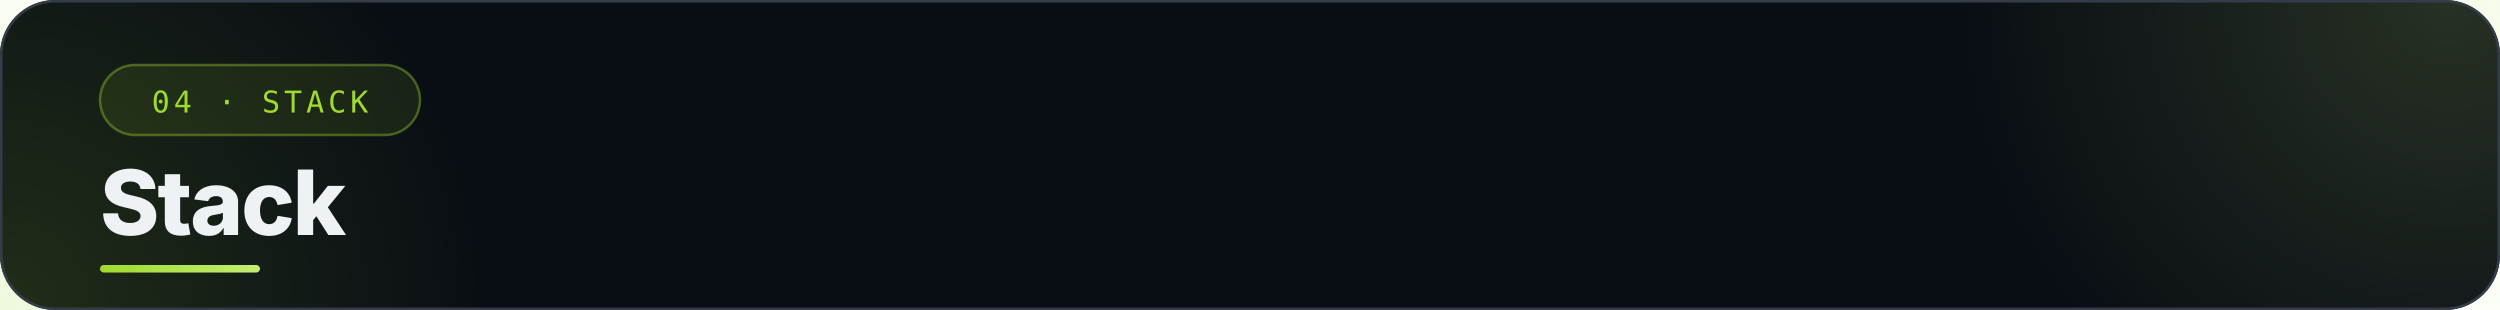
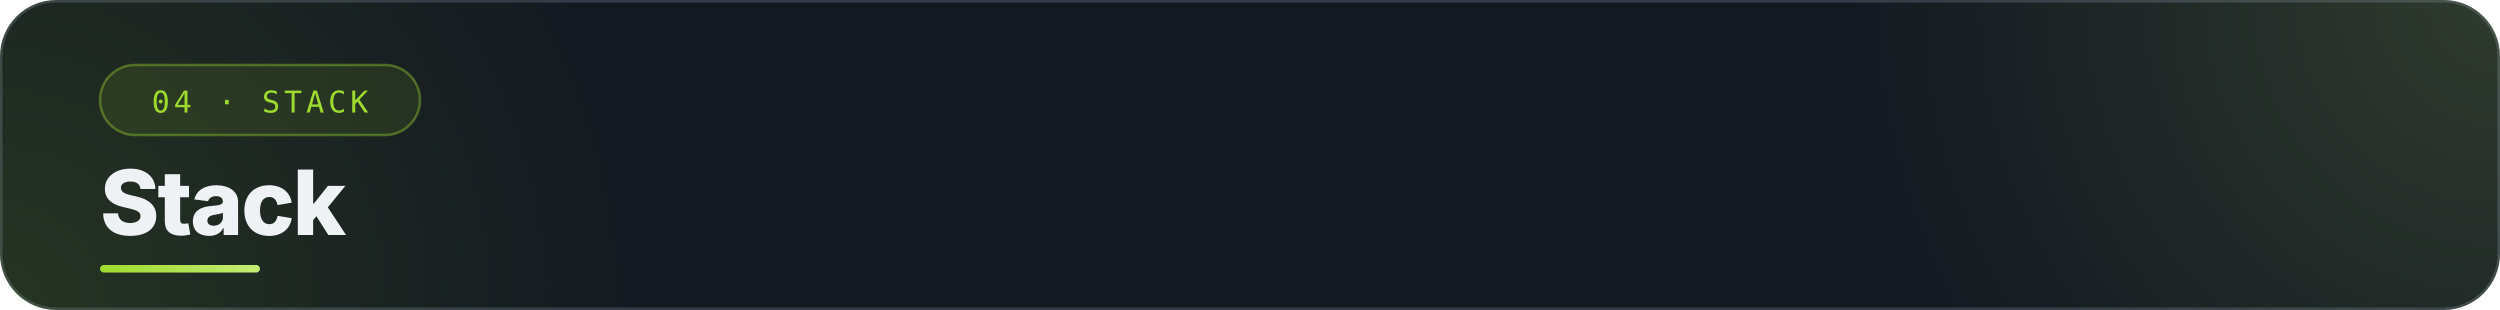
<svg xmlns="http://www.w3.org/2000/svg" width="1000" height="124" viewBox="0 0 1000 124" role="img" aria-label="04 · STACK: Stack">
  <defs>
    <linearGradient id="g" x1="0" y1="0" x2="1" y2="0">
      <stop offset="0" stop-color="#9edb2e" />
      <stop offset="1" stop-color="#c4ec74" />
    </linearGradient>
-     <radialGradient id="ga">
+     <radialGradient id="h1" gradientUnits="userSpaceOnUse" cx="1000" cy="0" r="260">
      <stop offset="0" stop-color="#c4ec74" stop-opacity="0.16" />
      <stop offset="1" stop-color="#c4ec74" stop-opacity="0" />
    </radialGradient>
-     <radialGradient id="gb">
-       <stop offset="0" stop-color="#9edb2e" stop-opacity="0.16" />
+     <radialGradient id="h2" gradientUnits="userSpaceOnUse" cx="0" cy="124" r="260">
+       <stop offset="0" stop-color="#9edb2e" stop-opacity="0.14" />
      <stop offset="1" stop-color="#9edb2e" stop-opacity="0" />
    </radialGradient>
+     <clipPath id="k">
+       <rect width="1000" height="124" rx="22" />
+     </clipPath>
  </defs>
-   <rect width="1000" height="124" rx="22" fill="#090d14" />
-   <circle cx="980" cy="0" r="200" fill="url(#ga)" />
-   <circle cx="0" cy="124" r="200" fill="url(#gb)" />
-   <rect x="0.5" y="0.5" width="999" height="123" rx="21.5" fill="none" stroke="#343c49" />
-   <rect x="40" y="26" width="128" height="28" rx="14" fill="#9edb2e" fill-opacity="0.1" stroke="#9edb2e" stroke-opacity="0.38" />
+   <rect x="0.5" y="0.5" width="999" height="123" rx="22" fill="#131921" stroke="#343c49" />
+   <g clip-path="url(#k)">
+     <rect width="1000" height="124" fill="url(#h1)" />
+     <rect width="1000" height="124" fill="url(#h2)" />
+   </g>
+   <rect x="40" y="26" width="128" height="28" rx="14" fill="#9edb2e" fill-opacity="0.10" stroke="#9edb2e" stroke-opacity="0.38" />
  <text x="104" y="45" text-anchor="middle" font-family="'JetBrains Mono',Menlo,Consolas,monospace" font-size="12" letter-spacing="1.6" fill="#9edb2e">04 · STACK</text>
  <text x="40" y="94" font-family="'Inter','Segoe UI',-apple-system,Helvetica,Arial,sans-serif" font-size="36" font-weight="800" letter-spacing="-0.8" fill="#eff2f5">Stack</text>
  <rect x="40" y="106" width="64" height="3" rx="1.5" fill="url(#g)" />
</svg>
